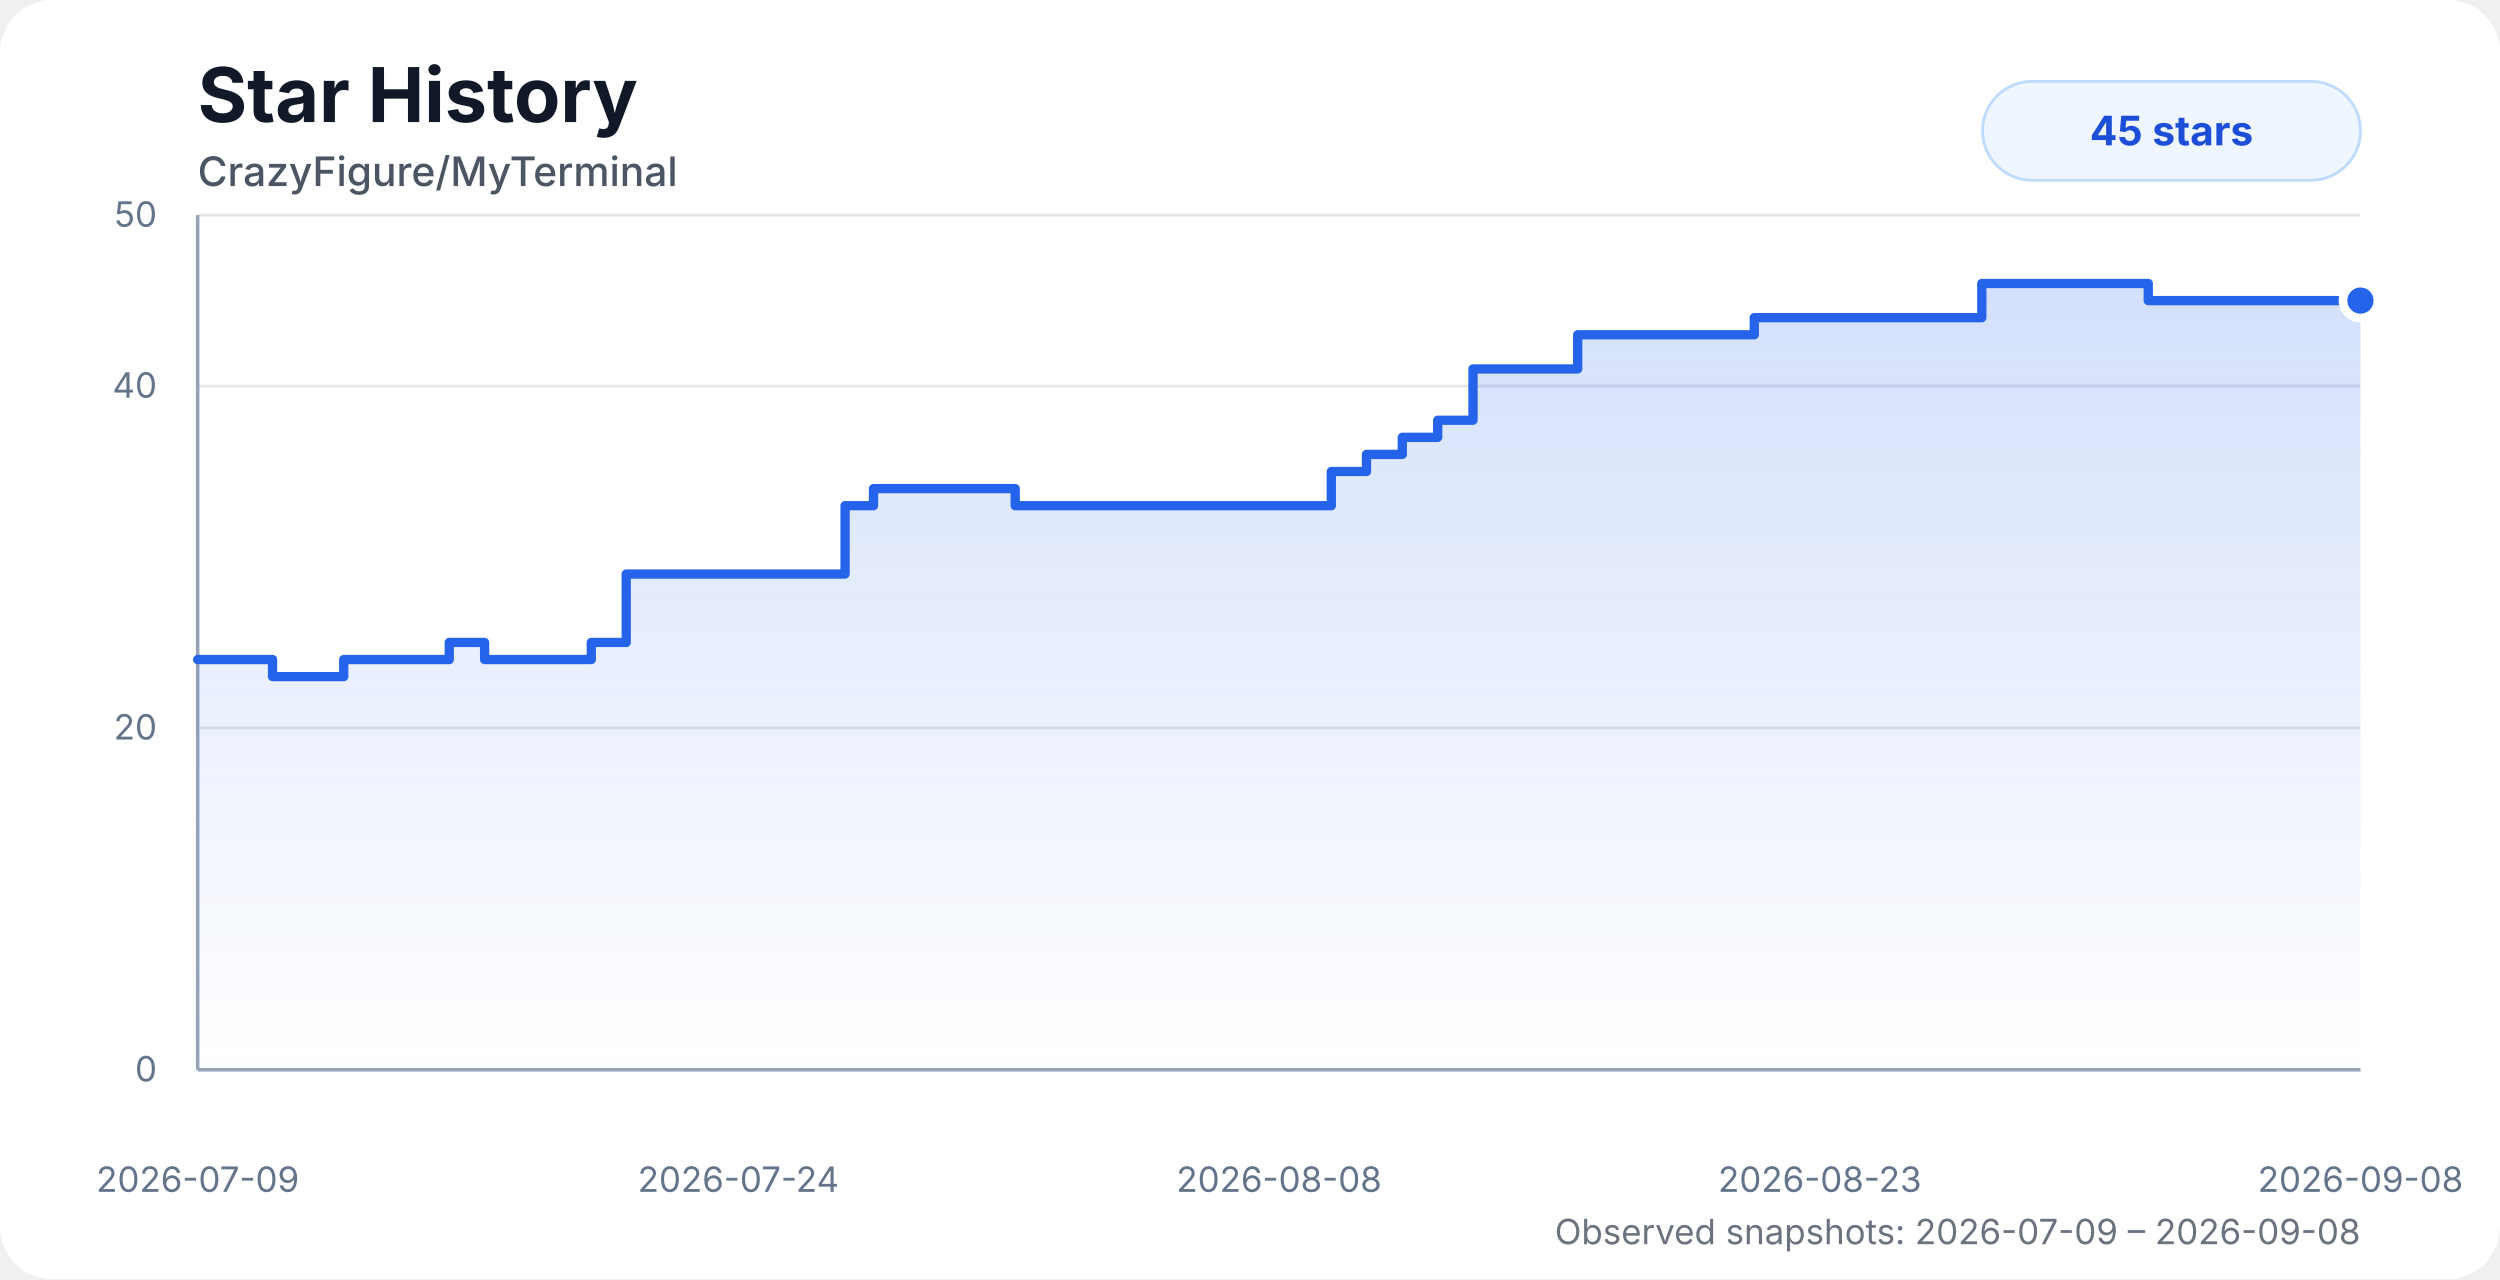
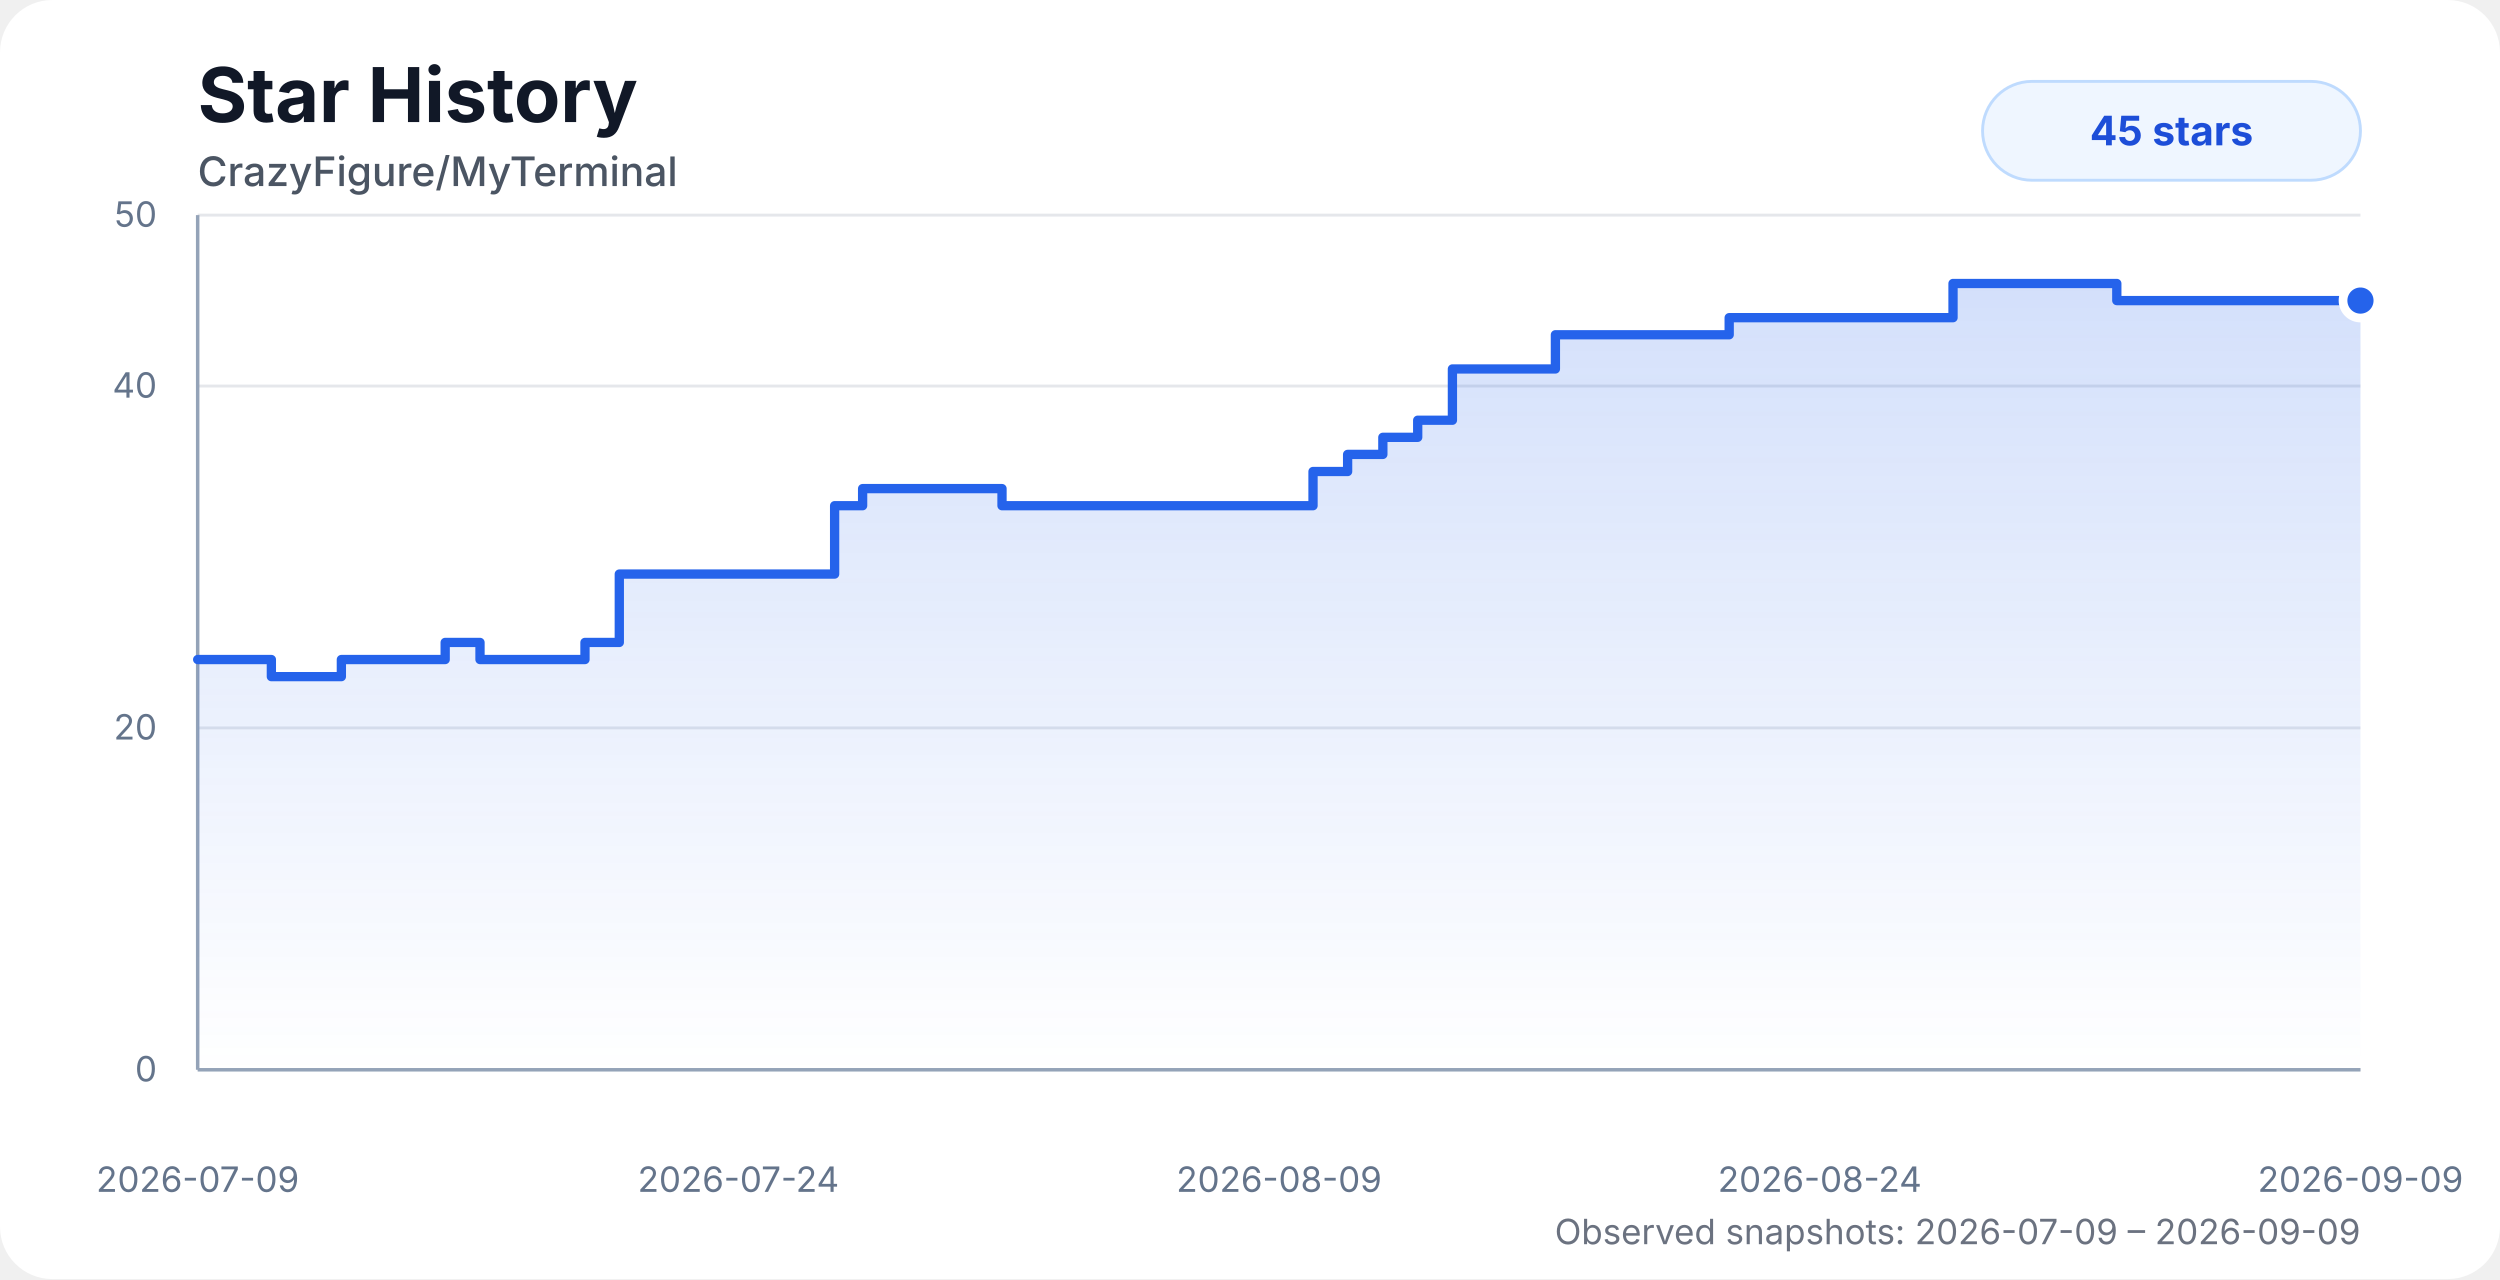
<svg xmlns="http://www.w3.org/2000/svg" width="860" height="440" viewBox="0 0 860 440" role="img" aria-labelledby="title desc">
  <style>
    .chart-bg { fill: #ffffff; }
    .title { fill: #111827; font: 700 26px system-ui, -apple-system, BlinkMacSystemFont, "Segoe UI", sans-serif; }
    .subtitle { fill: #4b5563; font: 500 14px system-ui, -apple-system, BlinkMacSystemFont, "Segoe UI", sans-serif; }
    .axis-label { fill: #64748b; font: 12px system-ui, -apple-system, BlinkMacSystemFont, "Segoe UI", sans-serif; }
    .grid { stroke: #e5e7eb; stroke-width: 1; }
    .axis { stroke: #94a3b8; stroke-width: 1.2; }
    .area { fill: url(#starGradient); opacity: 0.28; }
    .line { fill: none; stroke: #2563eb; stroke-width: 3.2; stroke-linecap: round; stroke-linejoin: round; }
    .dot { fill: #2563eb; stroke: #ffffff; stroke-width: 3; }
    .badge { fill: #eff6ff; stroke: #bfdbfe; }
    .badge-text { fill: #1d4ed8; font: 700 14px system-ui, -apple-system, BlinkMacSystemFont, "Segoe UI", sans-serif; }
    .status { fill: #6b7280; font: 12px system-ui, -apple-system, BlinkMacSystemFont, "Segoe UI", sans-serif; }
    @media (prefers-color-scheme: dark) {
      .chart-bg { fill: #0d1117; }
      .title { fill: #f8fafc; }
      .subtitle { fill: #cbd5e1; }
      .axis-label { fill: #94a3b8; }
      .grid { stroke: #1f2937; }
      .axis { stroke: #475569; }
      .dot { stroke: #0d1117; }
      .badge { fill: #172554; stroke: #1d4ed8; }
      .badge-text { fill: #bfdbfe; }
      .status { fill: #94a3b8; }
    }
  </style>
  <defs>
    <linearGradient id="starGradient" x1="0" x2="0" y1="0" y2="1">
      <stop offset="0%" stop-color="#2563eb" stop-opacity="0.72" />
      <stop offset="100%" stop-color="#2563eb" stop-opacity="0" />
    </linearGradient>
  </defs>
  <rect class="chart-bg" width="860" height="440" rx="18" />
  <text class="title" x="68" y="42">Star History</text>
  <text class="subtitle" x="68" y="64">CrazyFigure/MyTerminal</text>
  <g>
    <line class="grid" x1="68" y1="368" x2="812" y2="368" />
    <line class="grid" x1="68" y1="250.4" x2="812" y2="250.4" />
    <line class="grid" x1="68" y1="132.8" x2="812" y2="132.8" />
    <line class="grid" x1="68" y1="74" x2="812" y2="74" />
    <line class="axis" x1="68" y1="74" x2="68" y2="368" />
    <line class="axis" x1="68" y1="368" x2="812" y2="368" />
    <text class="axis-label" x="54" y="372" text-anchor="end">0</text>
    <text class="axis-label" x="54" y="254.4" text-anchor="end">20</text>
    <text class="axis-label" x="54" y="136.8" text-anchor="end">40</text>
    <text class="axis-label" x="54" y="78" text-anchor="end">50</text>
    <text class="axis-label" x="68" y="410" text-anchor="middle">2026-07-09</text>
    <text class="axis-label" x="254" y="410" text-anchor="middle">2026-07-24</text>
-     <text class="axis-label" x="440" y="410" text-anchor="middle">2026-08-08</text>
-     <text class="axis-label" x="626" y="410" text-anchor="middle">2026-08-23</text>
-     <text class="axis-label" x="812" y="410" text-anchor="middle">2026-09-08</text>
+     <text class="axis-label" x="440" y="410" text-anchor="middle">2026-08-09</text>
+     <text class="axis-label" x="626" y="410" text-anchor="middle">2026-08-24</text>
+     <text class="axis-label" x="812" y="410" text-anchor="middle">2026-09-09</text>
  </g>
-   <path class="area" d="M 68 226.88 H 81.95 V 226.88 H 93.76 V 232.76 H 118.24 V 226.88 H 154.54 V 221 H 166.71 V 226.88 H 203.41 V 221 H 215.42 V 197.48 H 227.58 V 197.48 H 290.7 V 173.96 H 300.49 V 168.08 H 349.23 V 173.96 H 385.64 V 173.96 H 397.79 V 173.96 H 409.95 V 173.96 H 421.86 V 173.96 H 433.49 V 173.96 H 445.72 V 173.96 H 457.97 V 162.2 H 470.07 V 156.32 H 482.39 V 150.44 H 494.57 V 144.56 H 506.71 V 126.92 H 518.33 V 126.92 H 530.56 V 126.92 H 542.72 V 115.16 H 554.84 V 115.16 H 567.02 V 115.16 H 579.17 V 115.16 H 591.38 V 115.16 H 603.47 V 109.28 H 615.71 V 109.28 H 627.87 V 109.28 H 639.98 V 109.28 H 652.21 V 109.28 H 668.7 V 109.28 H 681.74 V 97.52 H 691.34 V 97.52 H 702.96 V 97.52 H 715.25 V 97.52 H 727.01 V 97.52 H 739 V 103.4 H 751.14 V 103.4 H 763.36 V 103.4 H 775.44 V 103.4 H 787.7 V 103.4 H 799.92 V 103.4 H 812 V 103.4 L 812 368 L 68 368 Z" />
-   <path class="line" d="M 68 226.88 H 81.95 V 226.88 H 93.76 V 232.76 H 118.24 V 226.88 H 154.54 V 221 H 166.71 V 226.88 H 203.41 V 221 H 215.42 V 197.48 H 227.58 V 197.48 H 290.7 V 173.96 H 300.49 V 168.08 H 349.23 V 173.96 H 385.64 V 173.96 H 397.79 V 173.96 H 409.95 V 173.96 H 421.86 V 173.96 H 433.49 V 173.96 H 445.72 V 173.96 H 457.97 V 162.2 H 470.07 V 156.32 H 482.39 V 150.44 H 494.57 V 144.56 H 506.71 V 126.92 H 518.33 V 126.92 H 530.56 V 126.92 H 542.72 V 115.16 H 554.84 V 115.16 H 567.02 V 115.16 H 579.17 V 115.16 H 591.38 V 115.16 H 603.47 V 109.28 H 615.71 V 109.28 H 627.87 V 109.28 H 639.98 V 109.28 H 652.21 V 109.28 H 668.7 V 109.28 H 681.74 V 97.52 H 691.34 V 97.52 H 702.96 V 97.52 H 715.25 V 97.52 H 727.01 V 97.52 H 739 V 103.4 H 751.14 V 103.4 H 763.36 V 103.4 H 775.44 V 103.4 H 787.7 V 103.4 H 799.92 V 103.4 H 812 V 103.4" />
+   <path class="area" d="M 68 226.88 H 81.72 V 226.88 H 93.35 V 232.76 H 117.43 V 226.88 H 153.14 V 221 H 165.12 V 226.88 H 201.23 V 221 H 213.04 V 197.48 H 225.01 V 197.48 H 287.11 V 173.96 H 296.74 V 168.08 H 344.69 V 173.96 H 380.52 V 173.96 H 392.47 V 173.96 H 404.44 V 173.96 H 416.16 V 173.96 H 427.6 V 173.96 H 439.63 V 173.96 H 451.68 V 162.2 H 463.58 V 156.32 H 475.7 V 150.44 H 487.69 V 144.56 H 499.63 V 126.92 H 511.07 V 126.92 H 523.1 V 126.92 H 535.06 V 115.16 H 546.98 V 115.16 H 558.97 V 115.16 H 570.92 V 115.16 H 582.94 V 115.16 H 594.84 V 109.28 H 606.88 V 109.28 H 618.84 V 109.28 H 630.75 V 109.28 H 642.79 V 109.28 H 659.02 V 109.28 H 671.84 V 97.52 H 681.29 V 97.52 H 692.72 V 97.52 H 704.81 V 97.52 H 716.38 V 97.52 H 728.18 V 103.4 H 740.13 V 103.4 H 752.15 V 103.4 H 764.03 V 103.4 H 776.09 V 103.4 H 788.12 V 103.4 H 800 V 103.4 H 812 V 103.4 L 812 368 L 68 368 Z" />
+   <path class="line" d="M 68 226.88 H 81.72 V 226.88 H 93.35 V 232.76 H 117.43 V 226.88 H 153.14 V 221 H 165.12 V 226.88 H 201.23 V 221 H 213.04 V 197.48 H 225.01 V 197.48 H 287.11 V 173.96 H 296.74 V 168.08 H 344.69 V 173.96 H 380.52 V 173.96 H 392.47 V 173.96 H 404.44 V 173.96 H 416.16 V 173.96 H 427.6 V 173.96 H 439.63 V 173.96 H 451.68 V 162.2 H 463.58 V 156.32 H 475.7 V 150.44 H 487.69 V 144.56 H 499.63 V 126.92 H 511.07 V 126.92 H 523.1 V 126.92 H 535.06 V 115.16 H 546.98 V 115.16 H 558.97 V 115.16 H 570.92 V 115.16 H 582.94 V 115.16 H 594.84 V 109.28 H 606.88 V 109.28 H 618.84 V 109.28 H 630.75 V 109.28 H 642.79 V 109.28 H 659.02 V 109.28 H 671.84 V 97.52 H 681.29 V 97.52 H 692.72 V 97.52 H 704.81 V 97.52 H 716.38 V 97.52 H 728.18 V 103.4 H 740.13 V 103.4 H 752.15 V 103.4 H 764.03 V 103.4 H 776.09 V 103.4 H 788.12 V 103.4 H 800 V 103.4 H 812 V 103.4" />
  <circle class="dot" cx="812" cy="103.4" r="6" />
  <rect class="badge" x="682" y="28" width="130" height="34" rx="17" />
  <text class="badge-text" x="747" y="50" text-anchor="middle">45 stars</text>
-   <text class="status" x="812" y="428" text-anchor="end">Observed snapshots: 2026-07-09 – 2026-09-08</text>
+   <text class="status" x="812" y="428" text-anchor="end">Observed snapshots: 2026-07-09 – 2026-09-09</text>
</svg>
